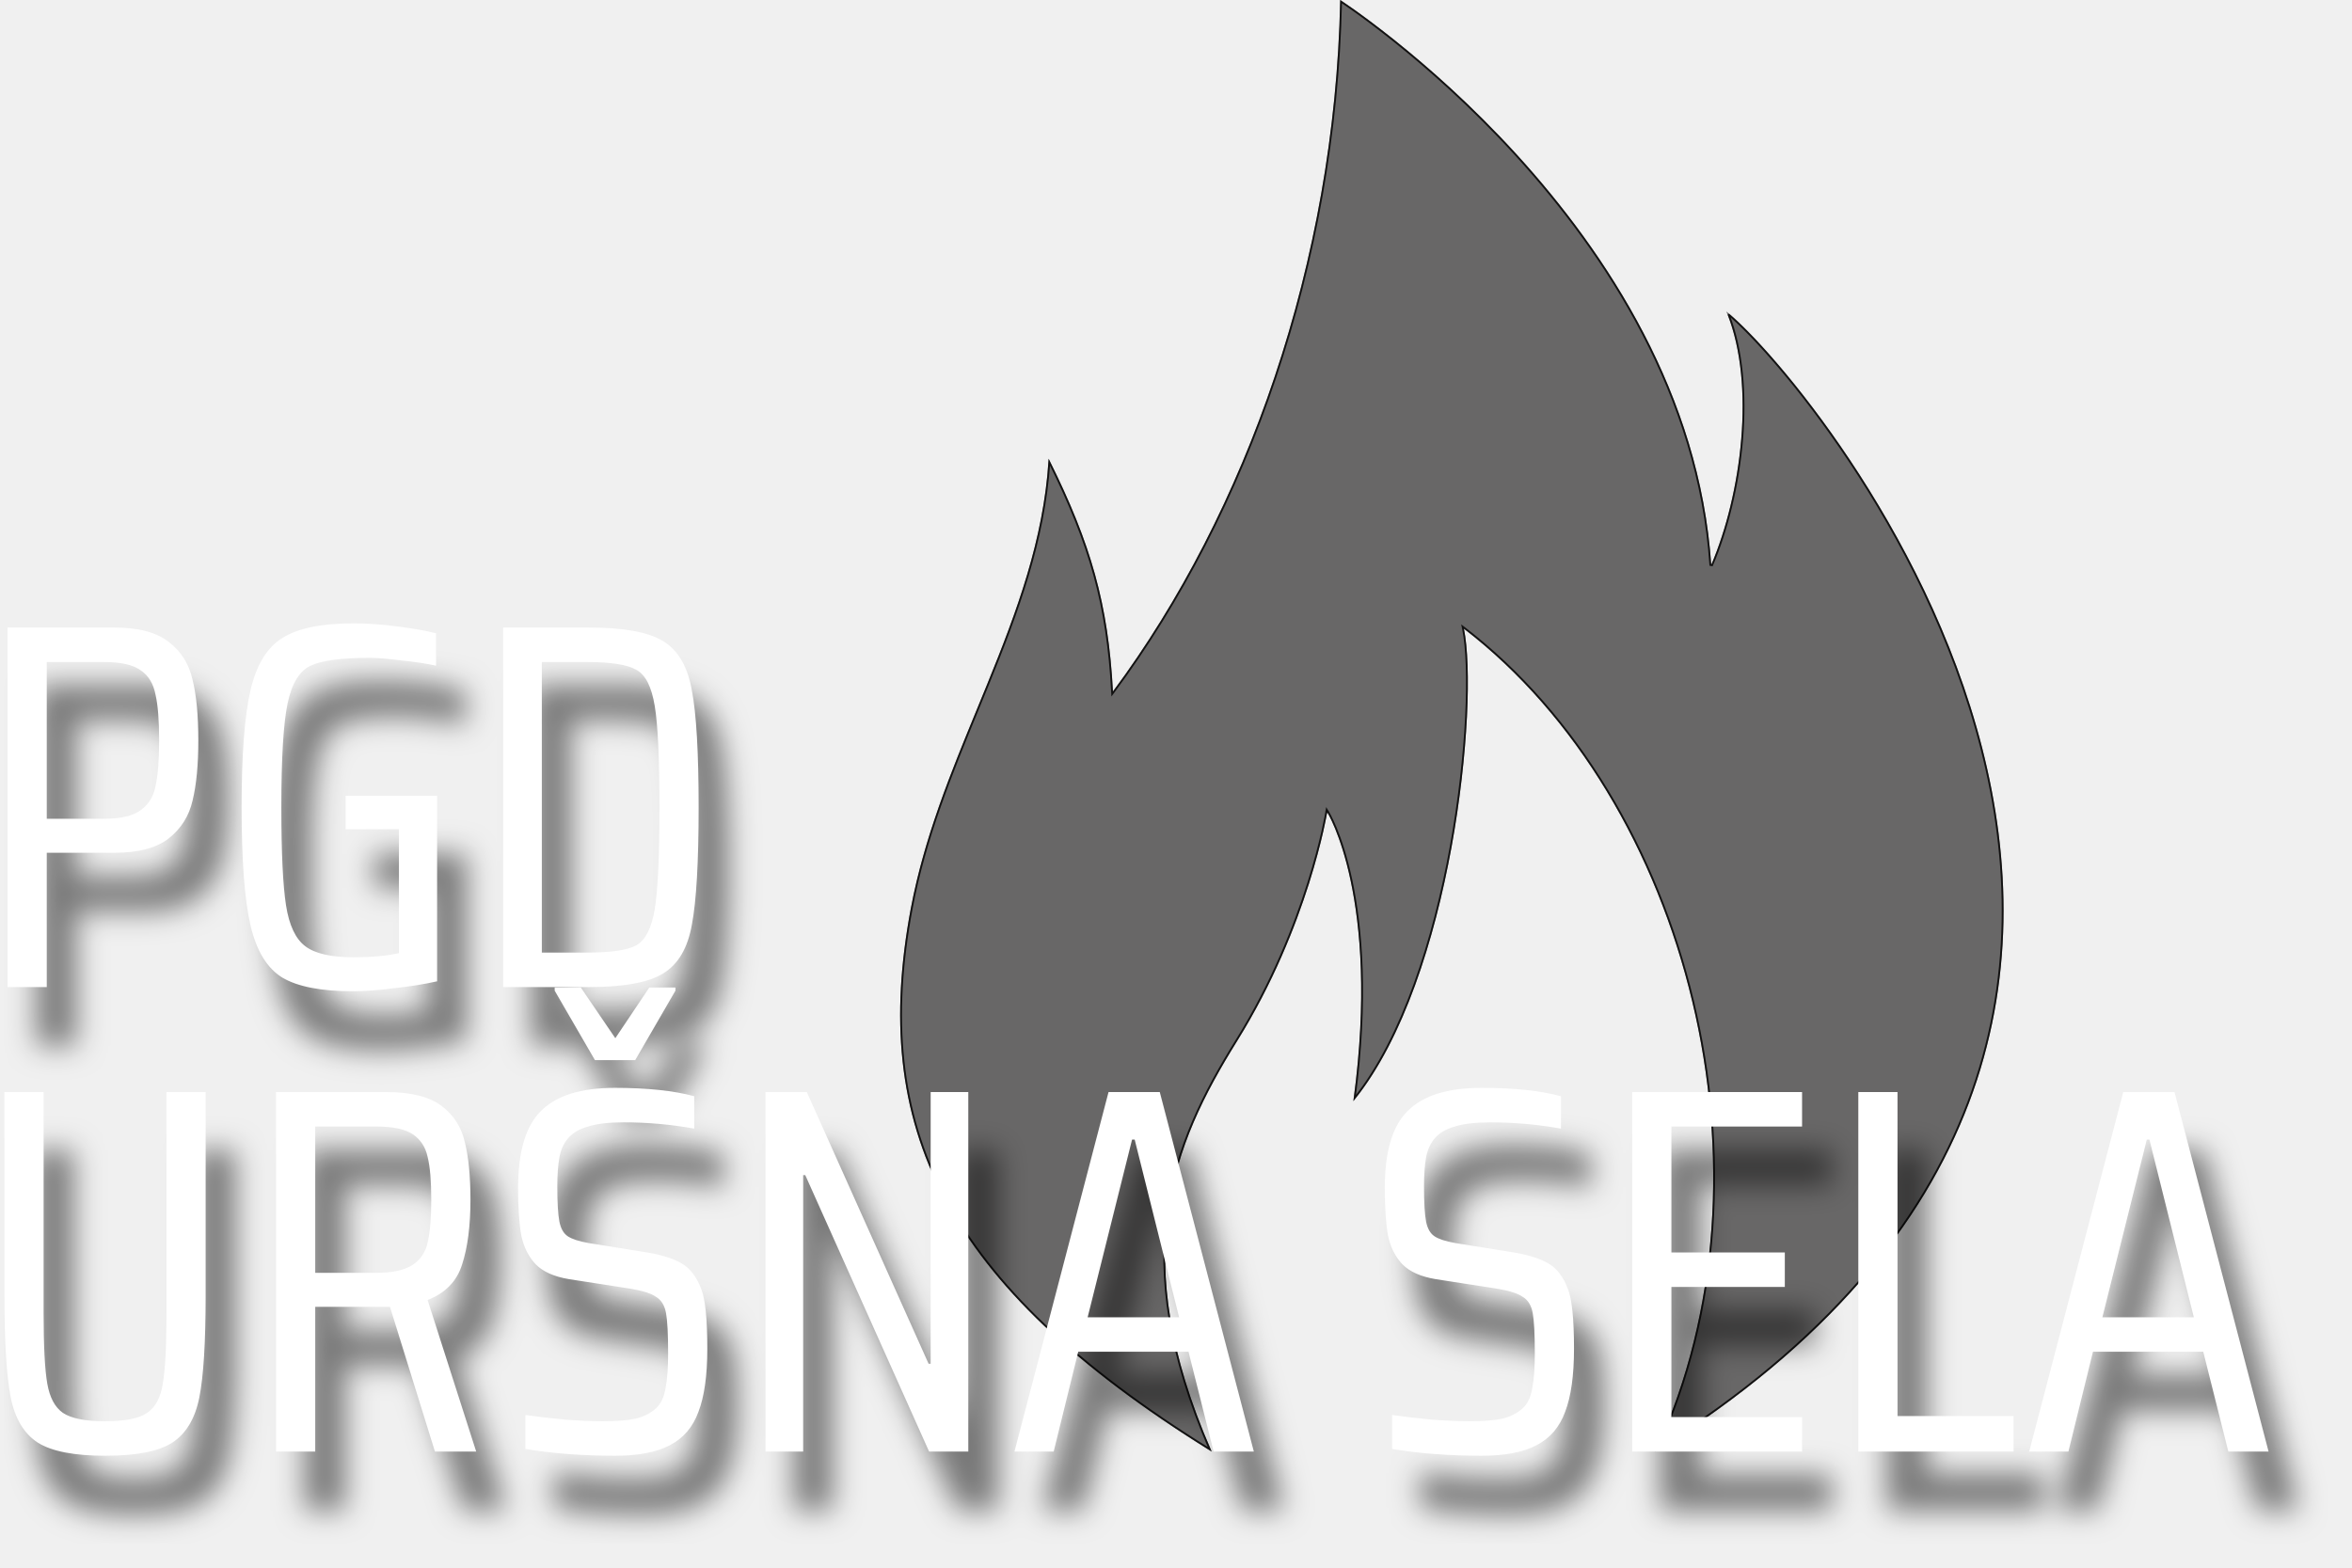
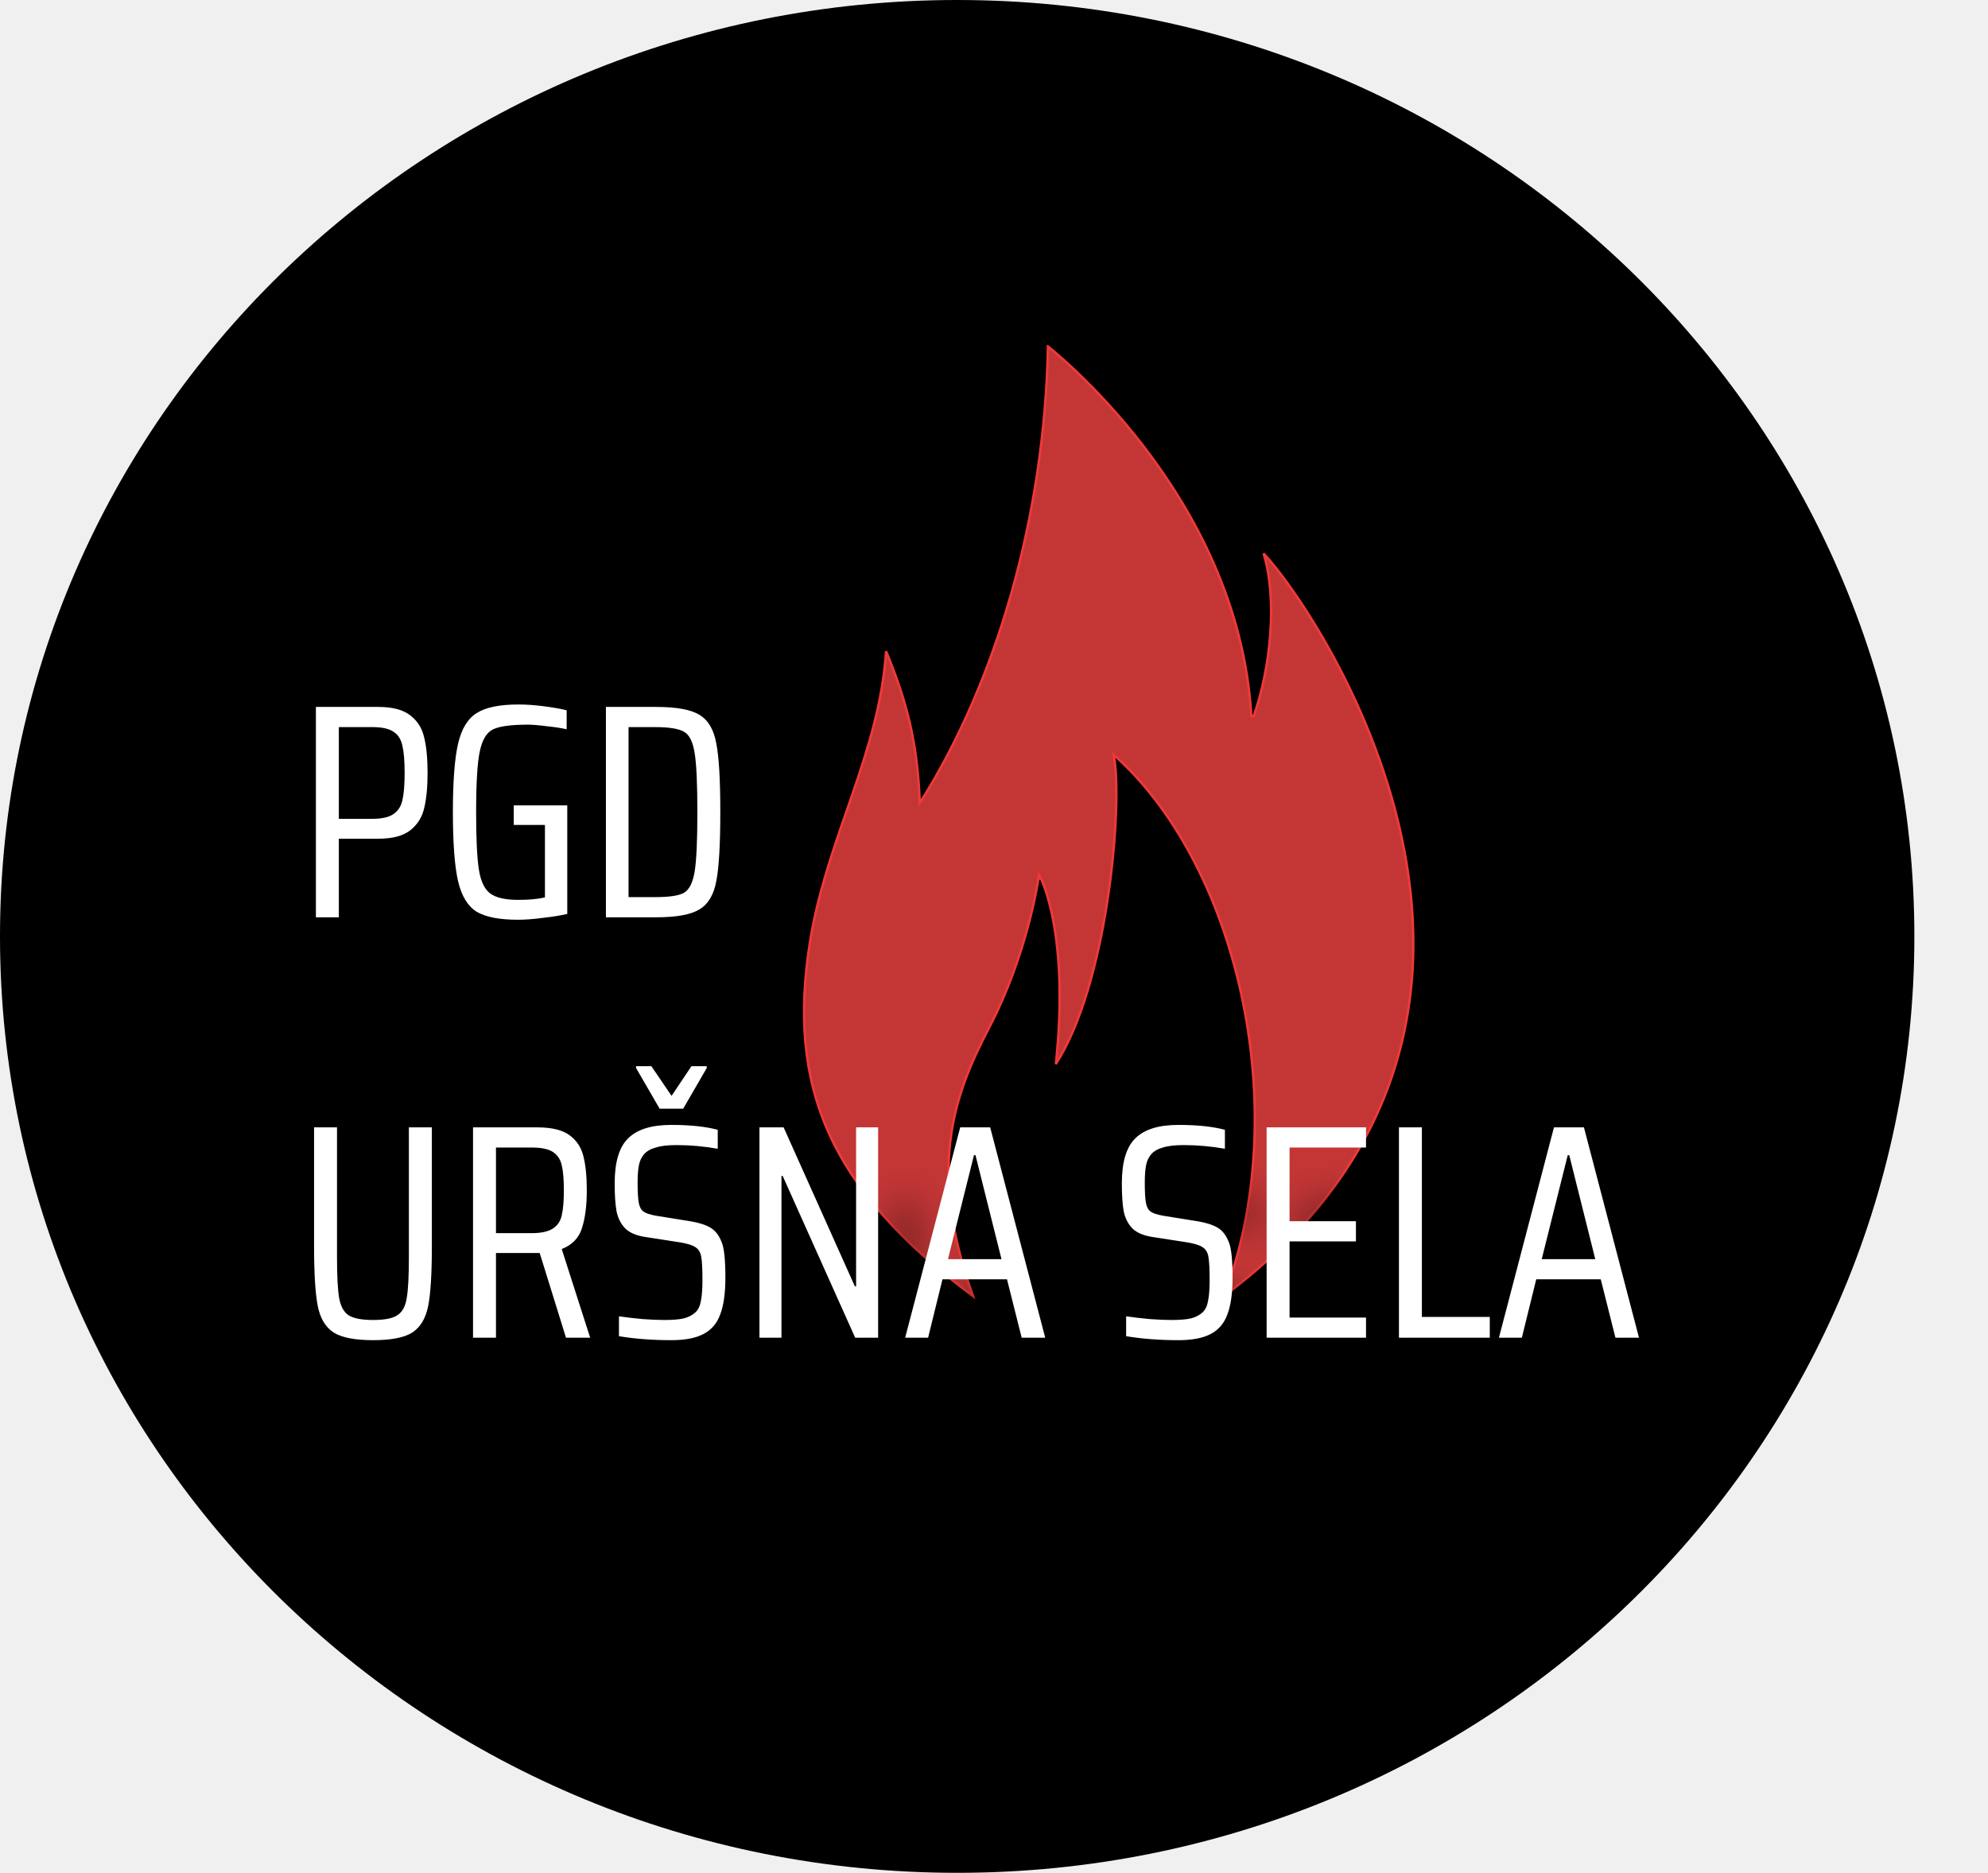
- <svg xmlns="http://www.w3.org/2000/svg" width="81" height="54" viewBox="0 0 81 54" fill="none">
-   <path d="M41.729 50C32.416 44.226 29.964 38.762 31.366 31.298C32.401 25.787 35.789 21.303 36.114 15.802C37.562 18.7 38.167 20.789 38.329 23.817C42.932 17.612 45.975 9.023 46.155 0C46.155 0 58.146 7.75 58.933 19.457C59.965 17.044 60.485 13.212 59.453 10.728C62.55 13.212 80.676 35.263 56.998 50C61.449 40.465 58.146 27.599 50.416 21.658C50.933 24.212 50.028 33.742 46.608 37.929C47.556 30.933 45.707 27.974 45.707 27.974C45.707 27.974 45.072 31.893 42.61 35.852C40.361 39.467 38.803 43.304 41.729 50V50Z" fill="#686767" />
-   <path d="M45.707 27.974L45.733 27.958L45.733 27.958L45.734 27.958L45.735 27.96L45.739 27.967C45.742 27.973 45.748 27.982 45.754 27.994C45.768 28.017 45.788 28.053 45.812 28.101C45.861 28.196 45.93 28.34 46.01 28.534C46.169 28.922 46.371 29.512 46.543 30.321C46.884 31.922 47.109 34.379 46.654 37.822C48.318 35.728 49.377 32.355 49.958 29.176C50.252 27.564 50.423 26.004 50.489 24.688C50.555 23.37 50.514 22.299 50.386 21.664L50.369 21.582L50.436 21.633C54.307 24.609 57.069 29.318 58.305 34.474C59.534 39.596 59.259 45.164 57.07 49.918C62.929 46.251 66.205 42.135 67.777 37.985C69.356 33.814 69.214 29.605 68.235 25.777C67.257 21.949 65.443 18.502 63.679 15.857C61.984 13.315 60.337 11.516 59.528 10.831C60.008 12.06 60.124 13.597 59.998 15.122C59.868 16.695 59.479 18.26 58.962 19.47L58.902 19.46C58.509 13.616 55.32 8.758 52.226 5.36C50.679 3.661 49.157 2.327 48.021 1.418C47.453 0.964 46.983 0.616 46.654 0.381C46.489 0.264 46.36 0.175 46.272 0.116C46.236 0.091 46.207 0.072 46.185 0.057C45.993 9.066 42.952 17.639 38.354 23.836L38.302 23.905L38.297 23.819C38.138 20.832 37.547 18.761 36.138 15.92C35.957 18.63 35.038 21.095 34.035 23.558C33.921 23.839 33.805 24.121 33.689 24.403C32.776 26.622 31.855 28.862 31.397 31.304C30.697 35.031 30.959 38.255 32.557 41.268C34.145 44.264 37.055 47.054 41.66 49.921C40.23 46.612 39.895 44.001 40.198 41.766C40.504 39.512 41.458 37.644 42.583 35.835C43.813 33.859 44.586 31.892 45.052 30.419C45.285 29.683 45.441 29.07 45.539 28.641C45.587 28.427 45.622 28.259 45.644 28.144C45.655 28.087 45.663 28.043 45.668 28.014L45.674 27.98L45.675 27.972L45.676 27.97L45.676 27.969L45.676 27.969L45.707 27.974ZM45.707 27.974L45.733 27.958L45.689 27.887L45.676 27.969L45.707 27.974Z" stroke="black" stroke-opacity="0.83" stroke-width="0.062" />
+ <svg xmlns="http://www.w3.org/2000/svg" width="52" height="49" viewBox="0 0 52 49" fill="none">
+   <ellipse cx="25.037" cy="24.5" rx="25.037" ry="24.5" fill="black" />
+   <path d="M27.192 22.987L27.161 22.983L27.161 22.983L27.161 22.983L27.161 22.984L27.161 22.988L27.158 23.005C27.156 23.02 27.153 23.041 27.148 23.07C27.139 23.127 27.124 23.211 27.104 23.318C27.062 23.532 26.997 23.838 26.899 24.206C26.703 24.942 26.378 25.924 25.861 26.911C25.387 27.817 24.984 28.752 24.855 29.882C24.728 30.989 24.865 32.282 25.453 33.913C23.543 32.493 22.334 31.111 21.672 29.629C21.001 28.125 20.89 26.516 21.185 24.654C21.378 23.434 21.765 22.316 22.149 21.206C22.198 21.065 22.247 20.924 22.295 20.783C22.71 19.575 23.09 18.365 23.177 17.038C23.747 18.42 23.988 19.444 24.055 20.91L24.059 21.01L24.112 20.925C26.045 17.832 27.324 13.557 27.411 9.064C27.413 9.065 27.416 9.067 27.418 9.069C27.455 9.099 27.509 9.143 27.578 9.202C27.717 9.319 27.915 9.493 28.154 9.72C28.631 10.174 29.271 10.84 29.922 11.688C31.224 13.386 32.565 15.812 32.73 18.73L32.791 18.739C33.009 18.133 33.173 17.349 33.228 16.562C33.279 15.826 33.236 15.085 33.051 14.48C33.406 14.856 34.065 15.727 34.743 16.935C35.485 18.257 36.249 19.979 36.66 21.891C37.072 23.804 37.132 25.906 36.467 27.988C35.811 30.047 34.448 32.088 32.015 33.91C32.919 31.542 33.029 28.779 32.515 26.235C31.994 23.654 30.83 21.297 29.197 19.806L29.129 19.744L29.145 19.834C29.252 20.468 29.212 21.974 28.964 23.586C28.724 25.144 28.292 26.792 27.617 27.84C27.798 26.155 27.704 24.949 27.562 24.158C27.49 23.753 27.404 23.457 27.337 23.263C27.304 23.165 27.274 23.093 27.254 23.045C27.243 23.021 27.235 23.003 27.229 22.991L27.222 22.977L27.221 22.974L27.22 22.973L27.22 22.973L27.22 22.973L27.192 22.987ZM27.192 22.987L27.161 22.983L27.174 22.886L27.22 22.973L27.192 22.987Z" fill="#C43636" stroke="#F13838" stroke-width="0.062" />
  <g filter="url(#filter0_d)">
-     <path d="M0.26 21.616H3.932C4.772 21.616 5.402 21.784 5.822 22.12C6.242 22.444 6.512 22.876 6.632 23.416C6.764 23.944 6.83 24.64 6.83 25.504C6.83 26.344 6.764 27.034 6.632 27.574C6.512 28.102 6.242 28.534 5.822 28.87C5.402 29.206 4.772 29.374 3.932 29.374H1.61V34H0.26V21.616ZM3.572 28.204C4.148 28.204 4.568 28.108 4.832 27.916C5.108 27.724 5.282 27.448 5.354 27.088C5.438 26.716 5.48 26.188 5.48 25.504C5.48 24.808 5.438 24.28 5.354 23.92C5.282 23.548 5.114 23.272 4.85 23.092C4.586 22.9 4.166 22.804 3.59 22.804H1.61V28.204H3.572ZM11.903 28.564V27.412H15.053V33.802C14.633 33.898 14.147 33.976 13.595 34.036C13.055 34.108 12.575 34.144 12.155 34.144C11.063 34.144 10.253 33.988 9.725 33.676C9.197 33.352 8.831 32.752 8.627 31.876C8.423 31 8.321 29.644 8.321 27.808C8.321 25.996 8.423 24.652 8.627 23.776C8.831 22.9 9.197 22.3 9.725 21.976C10.253 21.64 11.069 21.472 12.173 21.472C12.653 21.472 13.163 21.508 13.703 21.58C14.255 21.652 14.693 21.73 15.017 21.814V22.93C14.693 22.858 14.297 22.798 13.829 22.75C13.373 22.69 13.007 22.66 12.731 22.66C11.759 22.66 11.081 22.75 10.697 22.93C10.313 23.11 10.049 23.542 9.905 24.226C9.761 24.91 9.689 26.104 9.689 27.808C9.689 29.368 9.743 30.496 9.851 31.192C9.959 31.876 10.181 32.344 10.517 32.596C10.853 32.848 11.405 32.974 12.173 32.974C12.797 32.974 13.319 32.926 13.739 32.83V28.564H11.903ZM17.328 21.616H20.28C21.48 21.616 22.332 21.772 22.836 22.084C23.352 22.396 23.682 22.96 23.826 23.776C23.982 24.58 24.06 25.924 24.06 27.808C24.06 29.692 23.982 31.042 23.826 31.858C23.682 32.662 23.352 33.22 22.836 33.532C22.332 33.844 21.48 34 20.28 34H17.328V21.616ZM20.226 32.812C21.054 32.812 21.618 32.728 21.918 32.56C22.23 32.38 22.44 31.966 22.548 31.318C22.656 30.67 22.71 29.5 22.71 27.808C22.71 26.128 22.656 24.964 22.548 24.316C22.44 23.656 22.23 23.242 21.918 23.074C21.606 22.894 21.042 22.804 20.226 22.804H18.66V32.812H20.226ZM7.082 37.616V44.618C7.082 46.226 7.01 47.396 6.866 48.128C6.722 48.86 6.41 49.382 5.93 49.694C5.462 49.994 4.694 50.144 3.626 50.144C2.558 50.144 1.784 49.994 1.304 49.694C0.824 49.382 0.512 48.86 0.368 48.128C0.224 47.384 0.152 46.214 0.152 44.618V37.616H1.502V45.23C1.502 46.37 1.544 47.18 1.628 47.66C1.712 48.14 1.892 48.476 2.168 48.668C2.456 48.86 2.942 48.956 3.626 48.956C4.31 48.956 4.79 48.86 5.066 48.668C5.354 48.476 5.534 48.14 5.606 47.66C5.69 47.18 5.732 46.37 5.732 45.23V37.616H7.082ZM14.978 50L13.43 45.014H13.178H10.856V50H9.506V37.616H13.286C14.138 37.616 14.774 37.772 15.194 38.084C15.614 38.396 15.884 38.81 16.004 39.326C16.136 39.842 16.202 40.508 16.202 41.324C16.202 42.224 16.106 42.968 15.914 43.556C15.734 44.132 15.338 44.54 14.726 44.78L16.4 50H14.978ZM12.944 43.844C13.508 43.844 13.928 43.754 14.204 43.574C14.48 43.394 14.654 43.136 14.726 42.8C14.81 42.452 14.852 41.96 14.852 41.324C14.852 40.676 14.81 40.184 14.726 39.848C14.654 39.512 14.486 39.254 14.222 39.074C13.958 38.894 13.538 38.804 12.962 38.804H10.856V43.844H12.944ZM21.173 50.144C20.057 50.144 19.031 50.066 18.095 49.91V48.74C18.515 48.8 18.977 48.854 19.481 48.902C19.985 48.938 20.411 48.956 20.759 48.956C21.239 48.956 21.617 48.926 21.893 48.866C22.181 48.794 22.415 48.674 22.595 48.506C22.763 48.35 22.871 48.122 22.919 47.822C22.979 47.522 23.009 47.12 23.009 46.616C23.009 45.956 22.985 45.494 22.937 45.23C22.889 44.966 22.775 44.78 22.595 44.672C22.427 44.552 22.121 44.456 21.677 44.384L19.589 44.06C19.085 43.976 18.707 43.808 18.455 43.556C18.203 43.292 18.035 42.956 17.951 42.548C17.879 42.14 17.843 41.594 17.843 40.91C17.843 39.662 18.107 38.78 18.635 38.264C19.163 37.736 20.009 37.472 21.173 37.472C22.289 37.472 23.201 37.568 23.909 37.76V38.876C23.105 38.732 22.295 38.66 21.479 38.66C20.963 38.66 20.555 38.708 20.255 38.804C19.955 38.888 19.727 39.02 19.571 39.2C19.415 39.38 19.313 39.602 19.265 39.866C19.217 40.13 19.193 40.466 19.193 40.874C19.193 41.426 19.217 41.828 19.265 42.08C19.313 42.32 19.409 42.488 19.553 42.584C19.697 42.68 19.937 42.758 20.273 42.818L22.289 43.142C22.793 43.226 23.189 43.352 23.477 43.52C23.765 43.688 23.987 43.976 24.143 44.384C24.287 44.732 24.359 45.422 24.359 46.454C24.359 47.378 24.257 48.104 24.053 48.632C23.861 49.16 23.531 49.544 23.063 49.784C22.607 50.024 21.977 50.144 21.173 50.144ZM20.489 36.518L19.103 34.124V34.016H20.003L21.191 35.762L22.361 34.016H23.261V34.124L21.875 36.518H20.489ZM31.997 50L27.732 40.478H27.66V50H26.363V37.616H27.785L31.98 46.976H32.051V37.616H33.347V50H31.997ZM41.795 50L40.931 46.562H37.133L36.287 50H34.937L38.177 37.616H39.941L43.181 50H41.795ZM39.077 39.254H38.987L37.457 45.374H40.607L39.077 39.254ZM51.021 50.144C49.905 50.144 48.879 50.066 47.943 49.91V48.74C48.363 48.8 48.825 48.854 49.329 48.902C49.833 48.938 50.259 48.956 50.607 48.956C51.087 48.956 51.465 48.926 51.741 48.866C52.029 48.794 52.263 48.674 52.443 48.506C52.611 48.35 52.719 48.122 52.767 47.822C52.827 47.522 52.857 47.12 52.857 46.616C52.857 45.956 52.833 45.494 52.785 45.23C52.737 44.966 52.623 44.78 52.443 44.672C52.275 44.552 51.969 44.456 51.525 44.384L49.437 44.06C48.933 43.976 48.555 43.808 48.303 43.556C48.051 43.292 47.883 42.956 47.799 42.548C47.727 42.14 47.691 41.594 47.691 40.91C47.691 39.662 47.955 38.78 48.483 38.264C49.011 37.736 49.857 37.472 51.021 37.472C52.137 37.472 53.049 37.568 53.757 37.76V38.876C52.953 38.732 52.143 38.66 51.327 38.66C50.811 38.66 50.403 38.708 50.103 38.804C49.803 38.888 49.575 39.02 49.419 39.2C49.263 39.38 49.161 39.602 49.113 39.866C49.065 40.13 49.041 40.466 49.041 40.874C49.041 41.426 49.065 41.828 49.113 42.08C49.161 42.32 49.257 42.488 49.401 42.584C49.545 42.68 49.785 42.758 50.121 42.818L52.137 43.142C52.641 43.226 53.037 43.352 53.325 43.52C53.613 43.688 53.835 43.976 53.991 44.384C54.135 44.732 54.207 45.422 54.207 46.454C54.207 47.378 54.105 48.104 53.901 48.632C53.709 49.16 53.379 49.544 52.911 49.784C52.455 50.024 51.825 50.144 51.021 50.144ZM56.211 50V37.616H62.061V38.804H57.561V43.142H61.467V44.33H57.561V48.812H62.061V50H56.211ZM63.998 50V37.616H65.348V48.776H69.344V50H63.998ZM76.741 50L75.877 46.562H72.079L71.233 50H69.883L73.123 37.616H74.887L78.127 50H76.741ZM74.023 39.254H73.933L72.403 45.374H75.553L74.023 39.254Z" fill="white" />
+     <path d="M8.263 18.496H9.895C10.269 18.496 10.549 18.571 10.736 18.72C10.922 18.864 11.042 19.056 11.095 19.296C11.154 19.531 11.184 19.84 11.184 20.224C11.184 20.597 11.154 20.904 11.095 21.144C11.042 21.379 10.922 21.571 10.736 21.72C10.549 21.869 10.269 21.944 9.895 21.944H8.863V24H8.263V18.496ZM9.735 21.424C9.991 21.424 10.178 21.381 10.296 21.296C10.418 21.211 10.495 21.088 10.527 20.928C10.565 20.763 10.584 20.528 10.584 20.224C10.584 19.915 10.565 19.68 10.527 19.52C10.495 19.355 10.421 19.232 10.303 19.152C10.186 19.067 9.999 19.024 9.743 19.024H8.863V21.424H9.735ZM13.438 21.584V21.072H14.838V23.912C14.652 23.955 14.436 23.989 14.19 24.016C13.95 24.048 13.737 24.064 13.55 24.064C13.065 24.064 12.705 23.995 12.47 23.856C12.236 23.712 12.073 23.445 11.982 23.056C11.892 22.667 11.846 22.064 11.846 21.248C11.846 20.443 11.892 19.845 11.982 19.456C12.073 19.067 12.236 18.8 12.47 18.656C12.705 18.507 13.068 18.432 13.558 18.432C13.772 18.432 13.998 18.448 14.238 18.48C14.484 18.512 14.678 18.547 14.822 18.584V19.08C14.678 19.048 14.502 19.021 14.294 19C14.092 18.973 13.929 18.96 13.806 18.96C13.374 18.96 13.073 19 12.902 19.08C12.732 19.16 12.614 19.352 12.55 19.656C12.486 19.96 12.454 20.491 12.454 21.248C12.454 21.941 12.478 22.443 12.526 22.752C12.574 23.056 12.673 23.264 12.822 23.376C12.972 23.488 13.217 23.544 13.558 23.544C13.836 23.544 14.068 23.523 14.254 23.48V21.584H13.438ZM15.849 18.496H17.161C17.695 18.496 18.073 18.565 18.297 18.704C18.527 18.843 18.673 19.093 18.737 19.456C18.807 19.813 18.841 20.411 18.841 21.248C18.841 22.085 18.807 22.685 18.737 23.048C18.673 23.405 18.527 23.653 18.297 23.792C18.073 23.931 17.695 24 17.161 24H15.849V18.496ZM17.137 23.472C17.505 23.472 17.756 23.435 17.889 23.36C18.028 23.28 18.121 23.096 18.169 22.808C18.217 22.52 18.241 22 18.241 21.248C18.241 20.501 18.217 19.984 18.169 19.696C18.121 19.403 18.028 19.219 17.889 19.144C17.751 19.064 17.5 19.024 17.137 19.024H16.441V23.472H17.137ZM11.296 29.496V32.608C11.296 33.323 11.264 33.843 11.2 34.168C11.136 34.493 10.997 34.725 10.784 34.864C10.575 34.997 10.234 35.064 9.759 35.064C9.285 35.064 8.941 34.997 8.727 34.864C8.514 34.725 8.375 34.493 8.311 34.168C8.247 33.837 8.215 33.317 8.215 32.608V29.496H8.815V32.88C8.815 33.387 8.834 33.747 8.871 33.96C8.909 34.173 8.989 34.323 9.111 34.408C9.239 34.493 9.455 34.536 9.759 34.536C10.063 34.536 10.277 34.493 10.399 34.408C10.527 34.323 10.607 34.173 10.639 33.96C10.677 33.747 10.695 33.387 10.695 32.88V29.496H11.296ZM14.805 35L14.117 32.784H14.005H12.973V35H12.373V29.496H14.053C14.431 29.496 14.714 29.565 14.901 29.704C15.088 29.843 15.207 30.027 15.261 30.256C15.319 30.485 15.349 30.781 15.349 31.144C15.349 31.544 15.306 31.875 15.221 32.136C15.141 32.392 14.965 32.573 14.693 32.68L15.437 35H14.805ZM13.901 32.264C14.152 32.264 14.338 32.224 14.461 32.144C14.584 32.064 14.661 31.949 14.693 31.8C14.73 31.645 14.749 31.427 14.749 31.144C14.749 30.856 14.73 30.637 14.693 30.488C14.661 30.339 14.586 30.224 14.469 30.144C14.351 30.064 14.165 30.024 13.909 30.024H12.973V32.264H13.901ZM17.558 35.064C17.062 35.064 16.606 35.029 16.19 34.96V34.44C16.377 34.467 16.582 34.491 16.806 34.512C17.03 34.528 17.22 34.536 17.374 34.536C17.587 34.536 17.756 34.523 17.878 34.496C18.006 34.464 18.11 34.411 18.19 34.336C18.265 34.267 18.313 34.165 18.334 34.032C18.361 33.899 18.374 33.72 18.374 33.496C18.374 33.203 18.363 32.997 18.342 32.88C18.321 32.763 18.27 32.68 18.19 32.632C18.116 32.579 17.98 32.536 17.782 32.504L16.854 32.36C16.63 32.323 16.462 32.248 16.35 32.136C16.238 32.019 16.163 31.869 16.126 31.688C16.094 31.507 16.078 31.264 16.078 30.96C16.078 30.405 16.195 30.013 16.43 29.784C16.665 29.549 17.041 29.432 17.558 29.432C18.054 29.432 18.459 29.475 18.774 29.56V30.056C18.417 29.992 18.057 29.96 17.694 29.96C17.465 29.96 17.284 29.981 17.15 30.024C17.017 30.061 16.916 30.12 16.846 30.2C16.777 30.28 16.732 30.379 16.71 30.496C16.689 30.613 16.678 30.763 16.678 30.944C16.678 31.189 16.689 31.368 16.71 31.48C16.732 31.587 16.774 31.661 16.838 31.704C16.902 31.747 17.009 31.781 17.158 31.808L18.054 31.952C18.278 31.989 18.454 32.045 18.582 32.12C18.71 32.195 18.809 32.323 18.878 32.504C18.942 32.659 18.974 32.965 18.974 33.424C18.974 33.835 18.929 34.157 18.838 34.392C18.753 34.627 18.606 34.797 18.398 34.904C18.195 35.011 17.916 35.064 17.558 35.064ZM17.254 29.008L16.638 27.944V27.896H17.038L17.566 28.672L18.086 27.896H18.486V27.944L17.87 29.008H17.254ZM22.369 35L20.473 30.768H20.441V35H19.865V29.496H20.497L22.361 33.656H22.393V29.496H22.969V35H22.369ZM26.724 35L26.34 33.472H24.652L24.276 35H23.676L25.116 29.496H25.9L27.34 35H26.724ZM25.516 30.224H25.476L24.796 32.944H26.196L25.516 30.224ZM30.824 35.064C30.328 35.064 29.872 35.029 29.456 34.96V34.44C29.642 34.467 29.848 34.491 30.072 34.512C30.296 34.528 30.485 34.536 30.64 34.536C30.853 34.536 31.021 34.523 31.144 34.496C31.272 34.464 31.376 34.411 31.456 34.336C31.53 34.267 31.578 34.165 31.6 34.032C31.627 33.899 31.64 33.72 31.64 33.496C31.64 33.203 31.629 32.997 31.608 32.88C31.587 32.763 31.536 32.68 31.456 32.632C31.381 32.579 31.245 32.536 31.048 32.504L30.12 32.36C29.896 32.323 29.728 32.248 29.616 32.136C29.504 32.019 29.429 31.869 29.392 31.688C29.36 31.507 29.344 31.264 29.344 30.96C29.344 30.405 29.461 30.013 29.696 29.784C29.93 29.549 30.306 29.432 30.824 29.432C31.32 29.432 31.725 29.475 32.04 29.56V30.056C31.683 29.992 31.323 29.96 30.96 29.96C30.73 29.96 30.549 29.981 30.416 30.024C30.282 30.061 30.181 30.12 30.112 30.2C30.043 30.28 29.997 30.379 29.976 30.496C29.954 30.613 29.944 30.763 29.944 30.944C29.944 31.189 29.954 31.368 29.976 31.48C29.997 31.587 30.04 31.661 30.104 31.704C30.168 31.747 30.274 31.781 30.424 31.808L31.32 31.952C31.544 31.989 31.72 32.045 31.848 32.12C31.976 32.195 32.075 32.323 32.144 32.504C32.208 32.659 32.24 32.965 32.24 33.424C32.24 33.835 32.194 34.157 32.104 34.392C32.019 34.627 31.872 34.797 31.664 34.904C31.461 35.011 31.181 35.064 30.824 35.064ZM33.131 35V29.496H35.731V30.024H33.731V31.952H35.467V32.48H33.731V34.472H35.731V35H33.131ZM36.592 35V29.496H37.192V34.456H38.968V35H36.592ZM42.255 35L41.871 33.472H40.183L39.807 35H39.207L40.647 29.496H41.431L42.871 35H42.255ZM41.047 30.224H41.007L40.327 32.944H41.727L41.047 30.224Z" fill="white" />
  </g>
  <defs>
-     <filter id="filter0_d" x="0.152" y="21.472" width="79.975" height="31.672" filterUnits="userSpaceOnUse" color-interpolation-filters="sRGB">
+     <filter id="filter0_d" x="8.215" y="18.432" width="36.655" height="19.632" filterUnits="userSpaceOnUse" color-interpolation-filters="sRGB">
      <feFlood flood-opacity="0" result="BackgroundImageFix" />
      <feColorMatrix in="SourceAlpha" type="matrix" values="0 0 0 0 0 0 0 0 0 0 0 0 0 0 0 0 0 0 127 0" />
      <feOffset dx="1" dy="2" />
      <feGaussianBlur stdDeviation="0.5" />
      <feColorMatrix type="matrix" values="0 0 0 0 0 0 0 0 0 0 0 0 0 0 0 0 0 0 0.5 0" />
      <feBlend mode="normal" in2="BackgroundImageFix" result="effect1_dropShadow" />
      <feBlend mode="normal" in="SourceGraphic" in2="effect1_dropShadow" result="shape" />
    </filter>
  </defs>
</svg>
